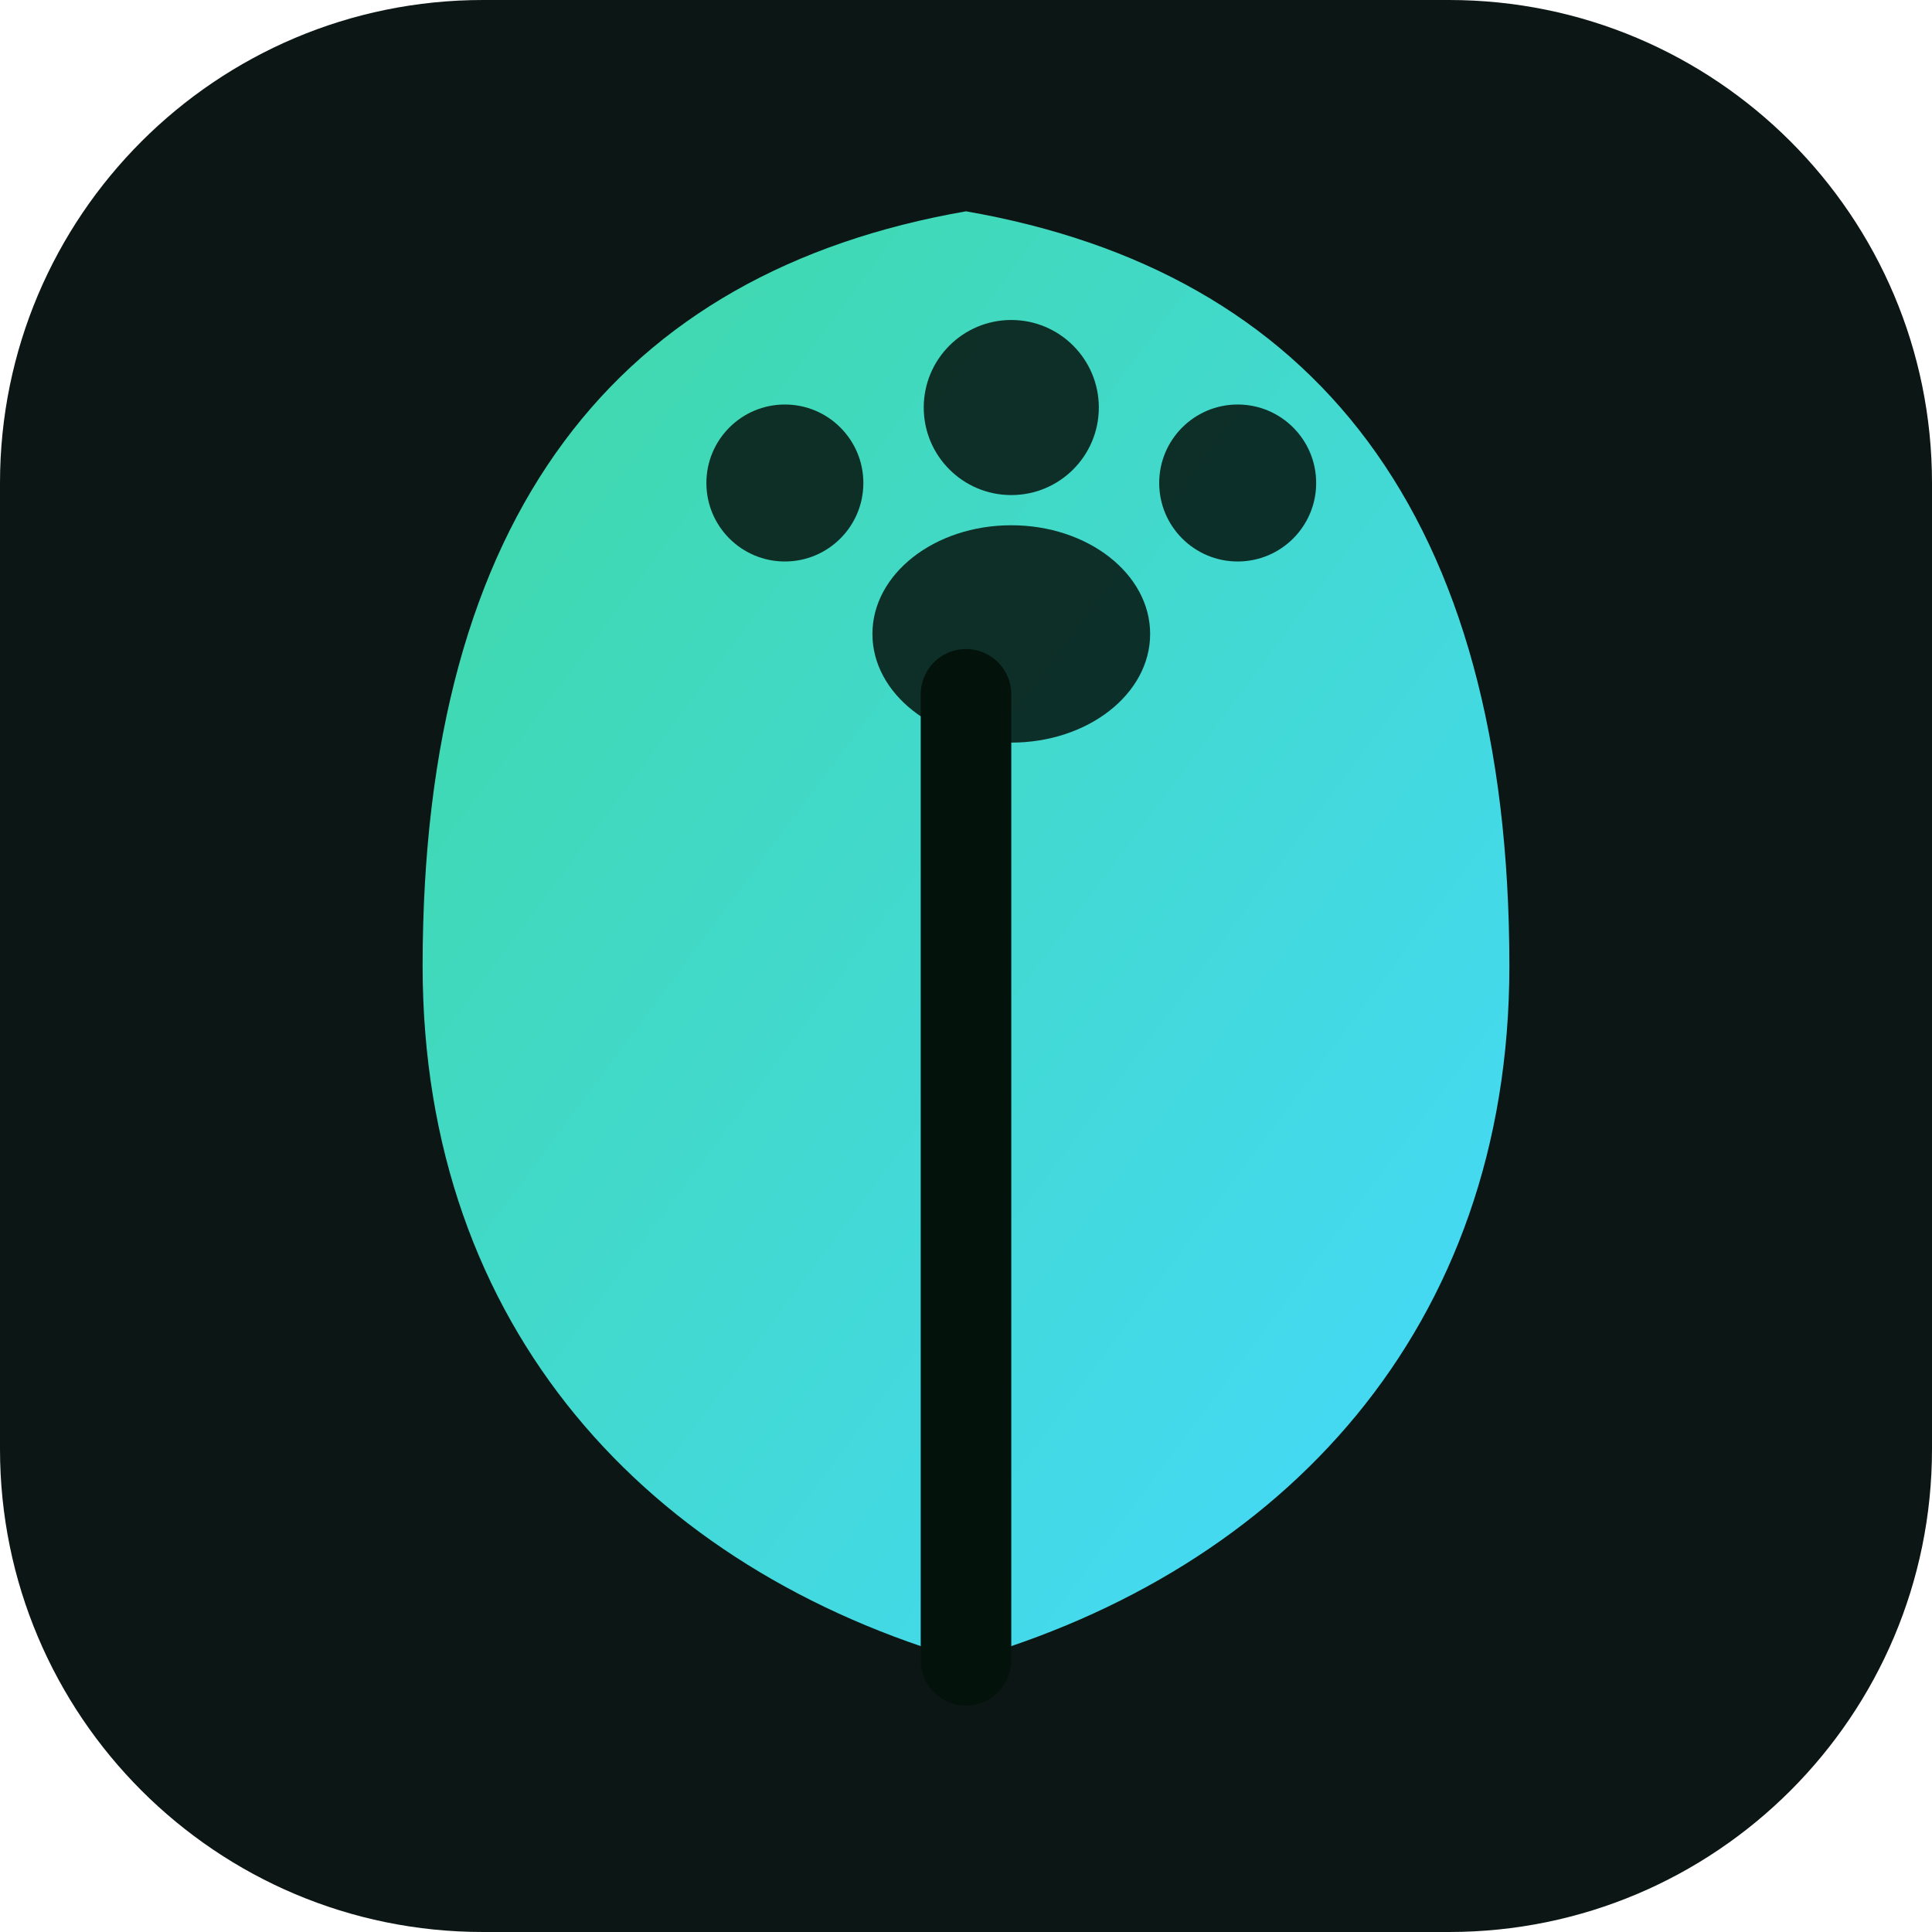
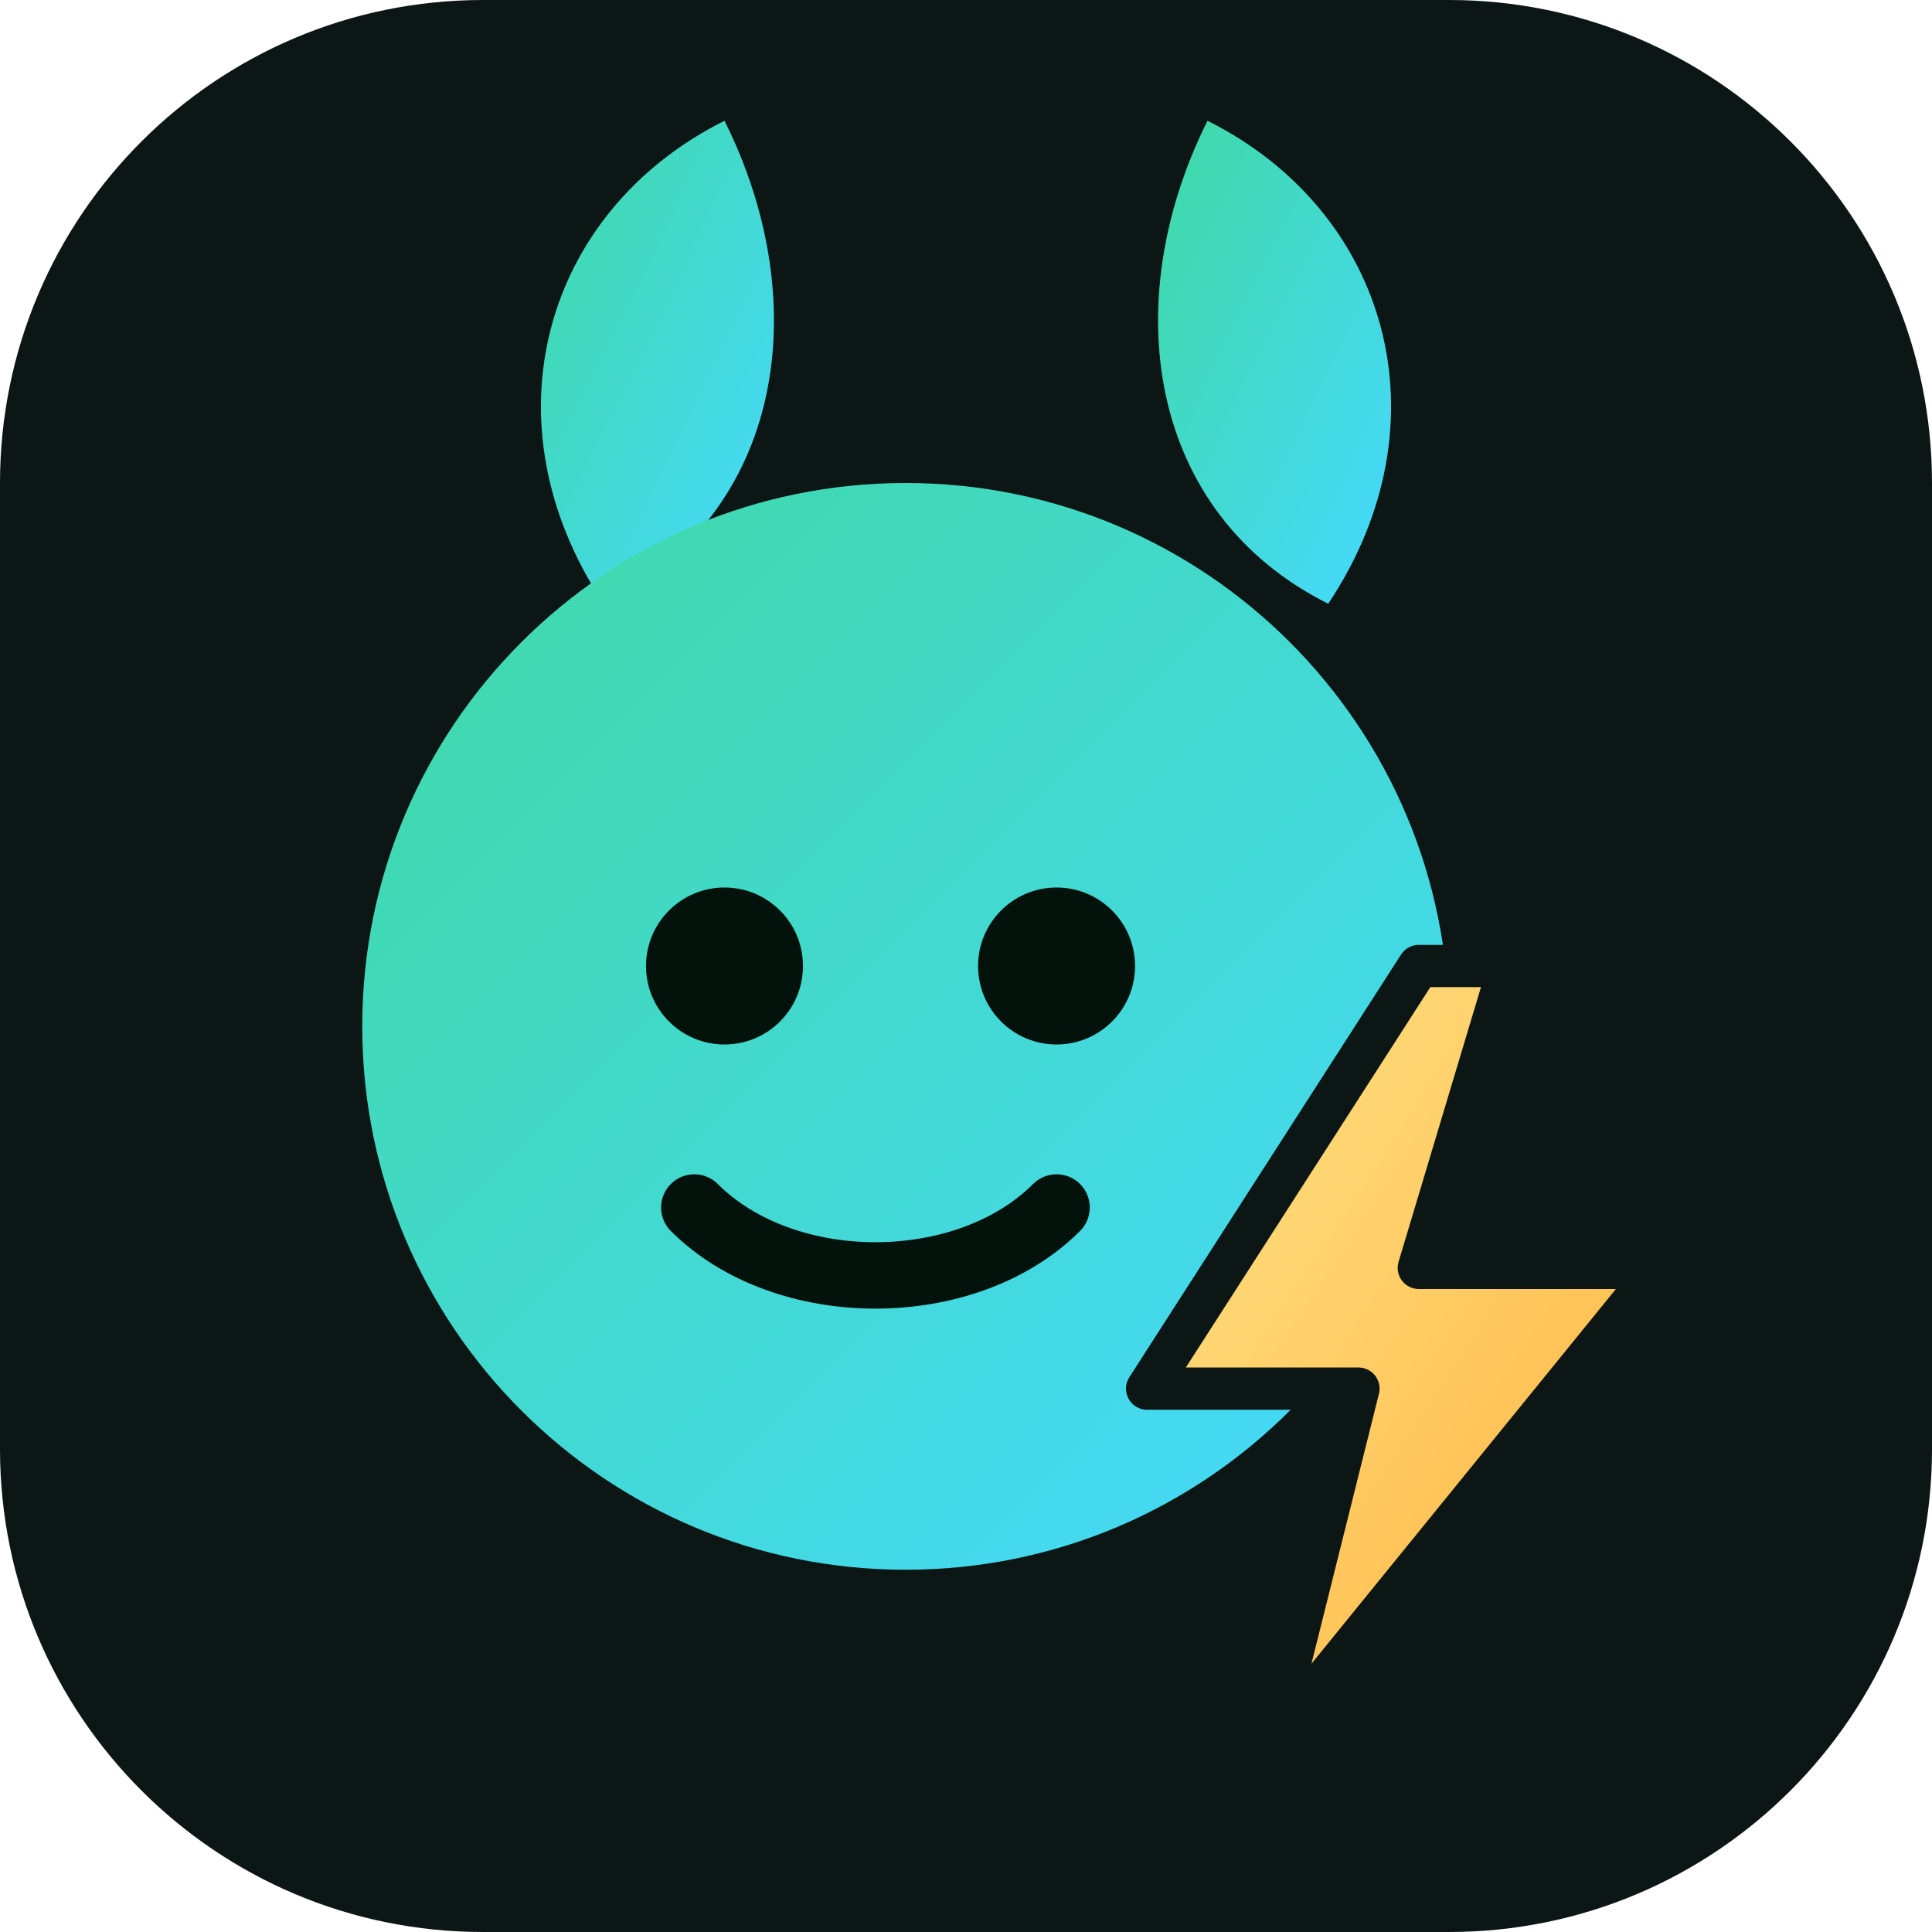
<svg xmlns="http://www.w3.org/2000/svg" viewBox="0 0 64 64">
  <defs>
-     <linearGradient id="g" x1="0" y1="0" x2="1" y2="1">
+     <linearGradient id="face" x1="0" y1="0" x2="1" y2="1">
      <stop offset="0%" stop-color="#3fd9a4" />
      <stop offset="100%" stop-color="#45d9ff" />
    </linearGradient>
+     <linearGradient id="bolt" x1="0" y1="0" x2="1" y2="1">
+       <stop offset="0%" stop-color="#ffe487" />
+       <stop offset="100%" stop-color="#ffb23f" />
+     </linearGradient>
  </defs>
  <rect width="64" height="64" rx="16" fill="#0c1614" />
-   <path d="M32 55c-10.5-3-18-11-18-23C14 17 20.5 9 32 7c11.5 2 18 10 18 25 0 12-7.5 20-18 23Z" fill="url(#g)" />
-   <path d="M32 55V23" stroke="#04120c" stroke-width="3" stroke-linecap="round" />
-   <g fill="#04120c" opacity="0.85">
-     <circle cx="26" cy="16" r="2.6" />
-     <circle cx="33.5" cy="13.5" r="2.9" />
-     <circle cx="41" cy="16" r="2.6" />
-     <ellipse cx="33.5" cy="21" rx="4.6" ry="3.6" />
-   </g>
+   <path d="M20 20c-4-6-2-13 4-16 3 6 2 13-4 16Z" fill="url(#face)" />
+   <path d="M44 20c4-6 2-13-4-16-3 6-2 13 4 16Z" fill="url(#face)" />
+   <circle cx="30" cy="34" r="18" fill="url(#face)" />
+   <circle cx="24" cy="32" r="2.6" fill="#04120c" />
+   <circle cx="35" cy="32" r="2.6" fill="#04120c" />
+   <path d="M23 40c3 3 9 3 12 0" stroke="#04120c" stroke-width="2.2" stroke-linecap="round" fill="none" />
+   <path d="M47 32 38 46h7l-3 12 13-16h-8l3-10Z" fill="url(#bolt)" stroke="#0c1614" stroke-width="1.4" stroke-linejoin="round" />
</svg>
